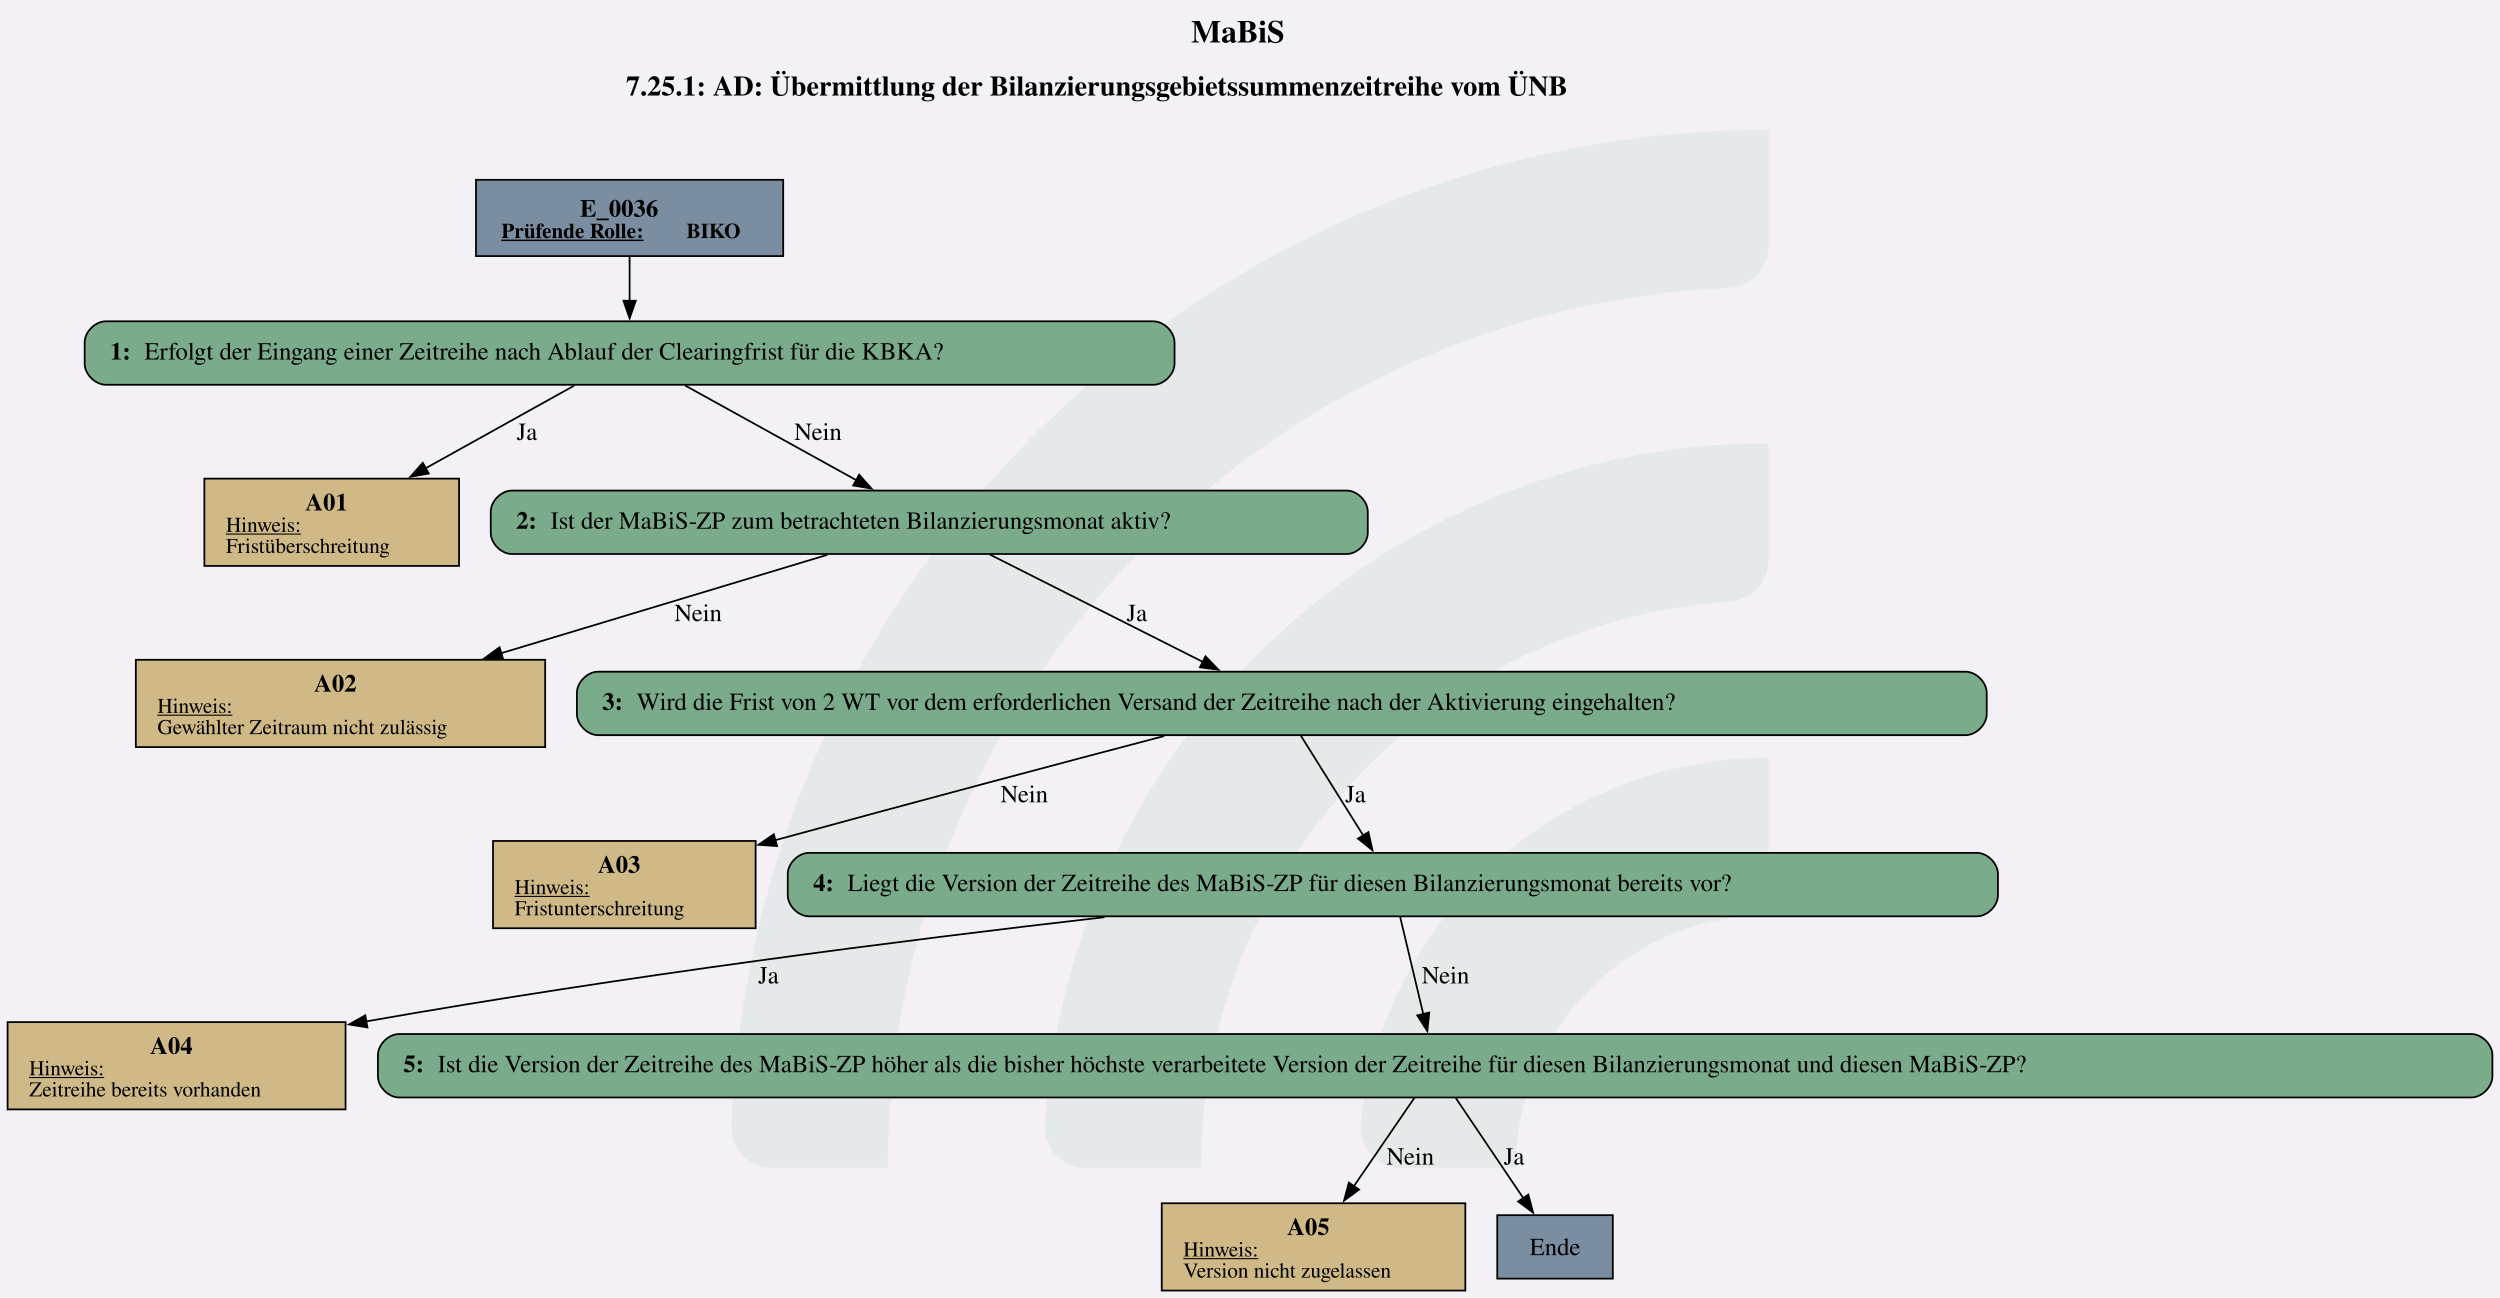
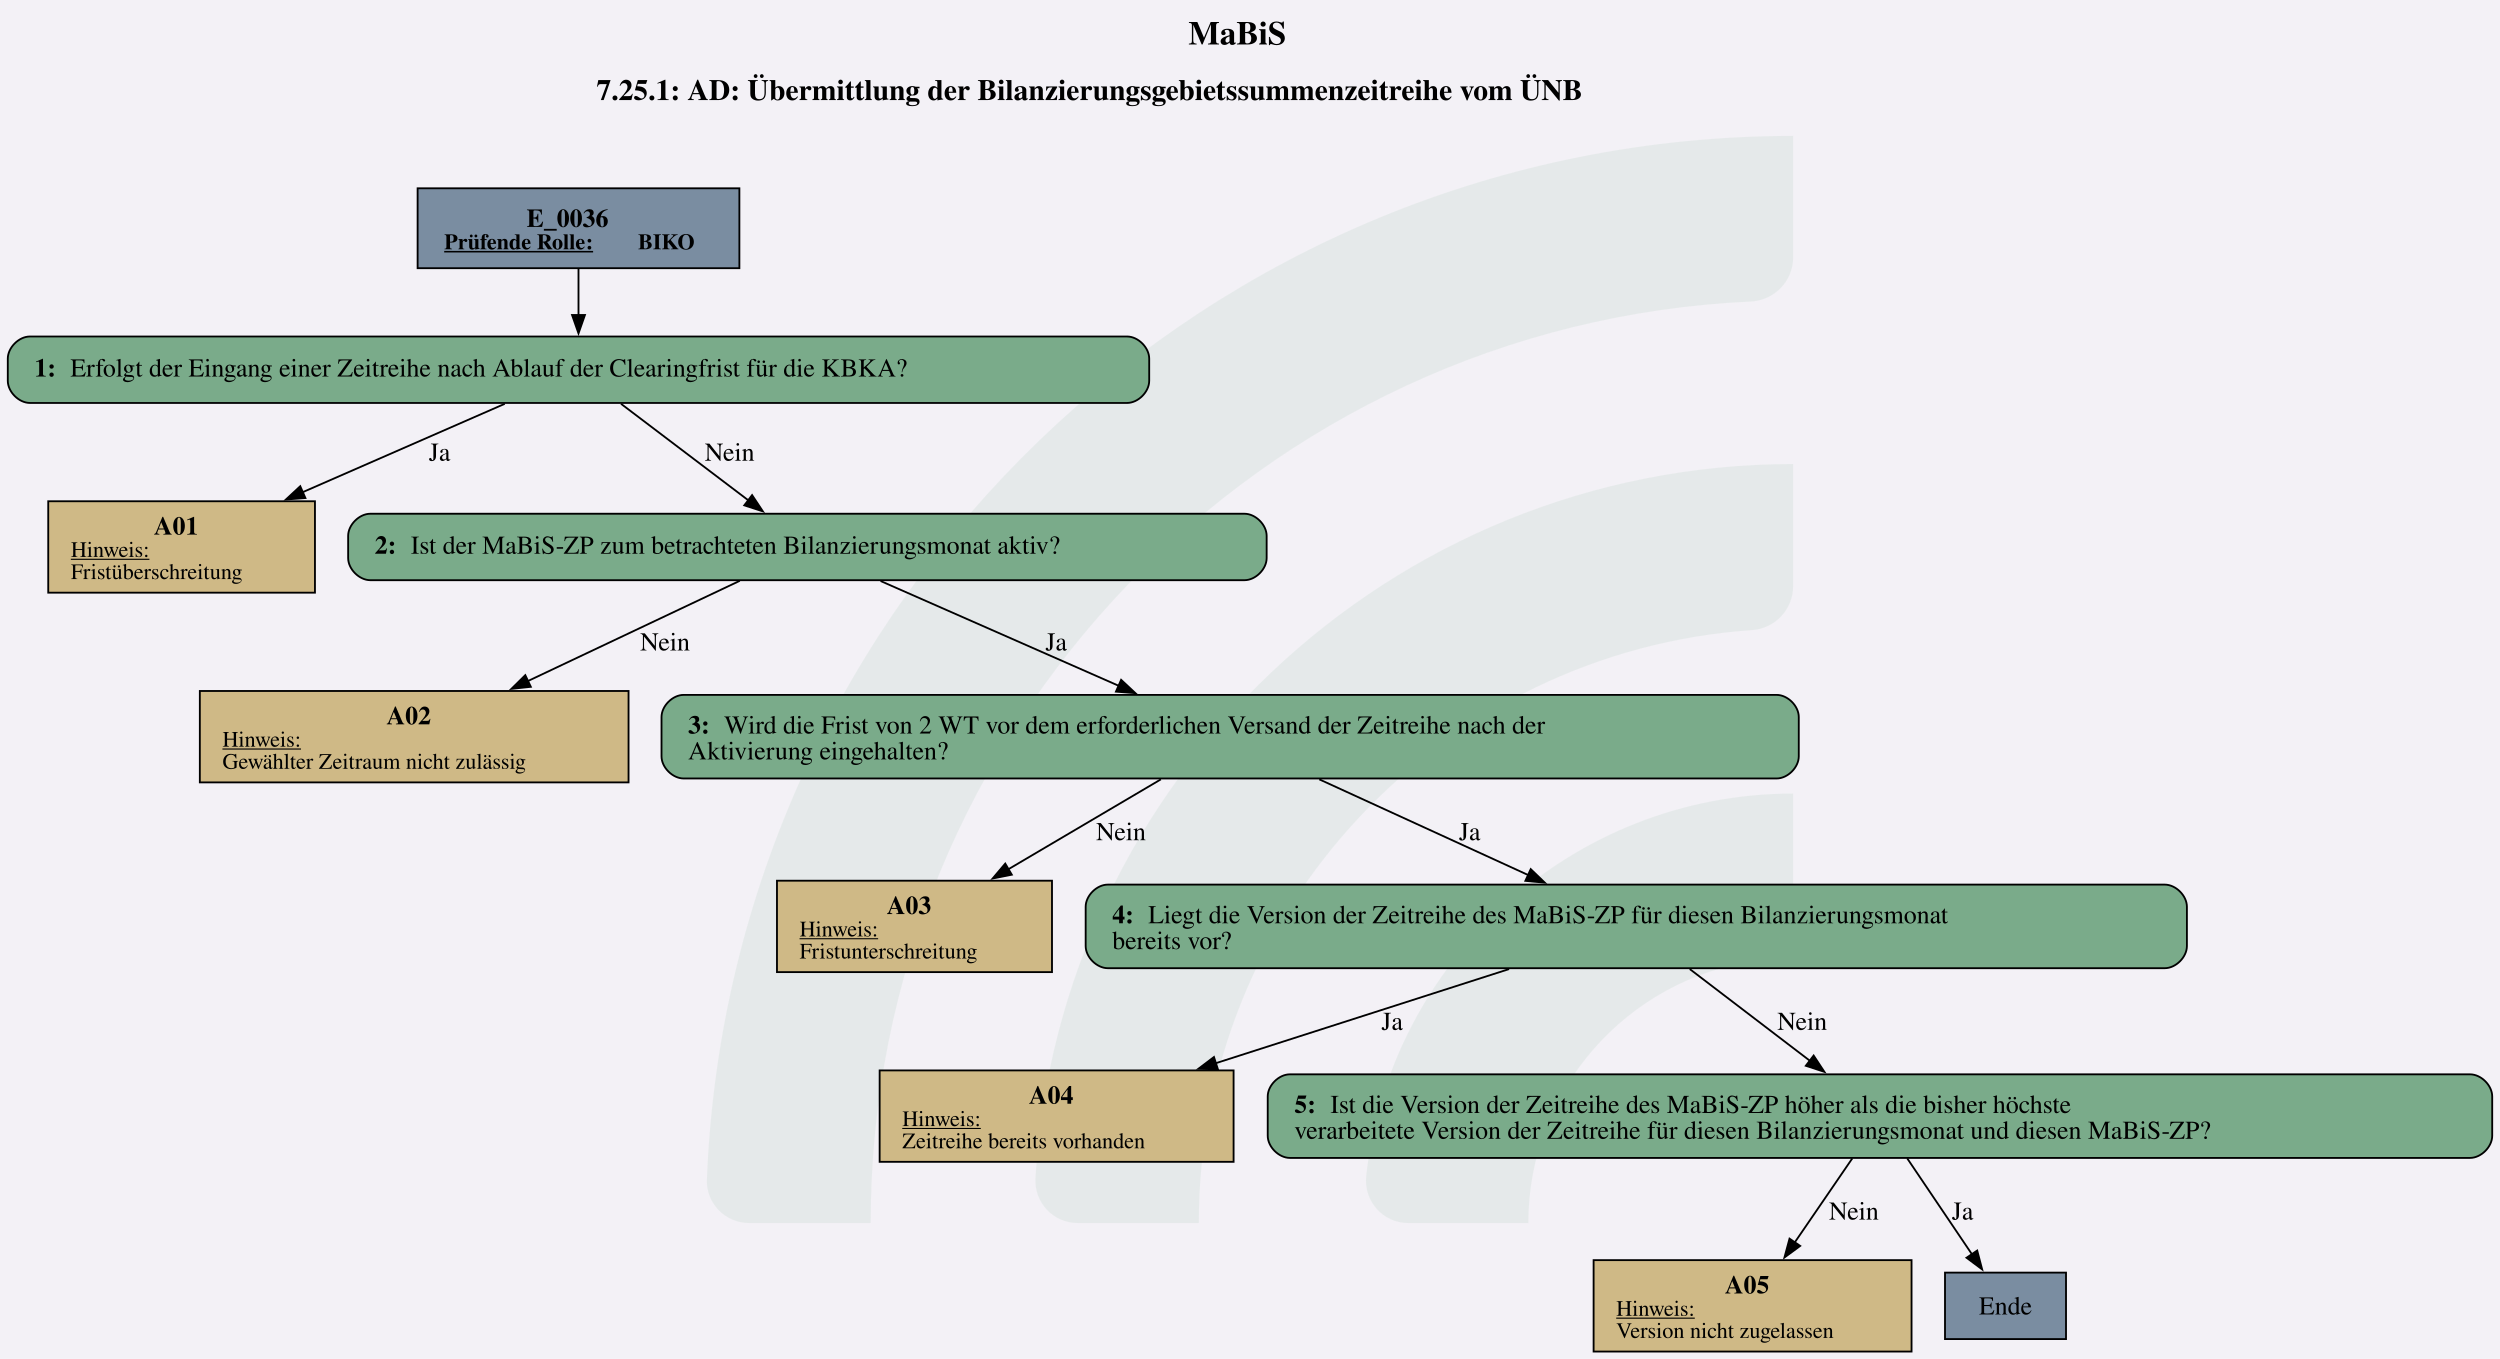
- <svg xmlns="http://www.w3.org/2000/svg" version="1.1" width="1890.667px" viewBox="0 0 1890.667 981.333" height="981.333px">
+ <svg xmlns="http://www.w3.org/2000/svg" version="1.1" width="1805.333px" viewBox="0 0 1805.333 981.333" height="981.333px">
  <g>
-     <svg version="1.1" width="1890.667px" viewBox="0 0 1890.667 981.333" height="981.333px">
-       <polygon fill="#f3f1f6" points="0,0 1890.667,0 1890.667,981.333 0,981.333" />
+     <svg version="1.1" width="1805.333px" viewBox="0 0 1805.333 981.333" height="981.333px">
+       <polygon fill="#f3f1f6" points="0,0 1805.333,0 1805.333,981.333 0,981.333" />
      <g>
-         <g transform="translate(553.0912, 98.13333) scale(1 1) translate(0, 0) scale(4.438194 4.438194) ">
+         <g transform="translate(510.4245, 98.13333) scale(1 1) translate(0, 0) scale(4.438194 4.438194) ">
          <defs id="defs2">
            <clipPath clipPathUnits="userSpaceOnUse" id="clipPath23">
              <path d="M 0,568.156 H 579.236 V 0 H 0 Z" id="path21" />
            </clipPath>
          </defs>
          <g id="layer1" transform="translate(-16.54194,-55.30527)">
            <g id="g19" clip-path="url(#clipPath23)" transform="matrix(0.3527778,0,0,-0.3527778,0.01017023,243.7368)" style="opacity:0.2">
              <g id="g25" transform="translate(122.444,32.7195)">
                <path d="m 0,0 h -56.104 c -11,0 -19.898,9.123 -19.463,20.115 10.594,267.191 231.277,481.302 501.029,481.302 v -56.02 c 0,-10.98 -8.688,-19.892 -19.658,-20.393 C 180.29,414.697 0,228.005 0,0" style="fill:#6ead83;fill-opacity:0.5;fill-rule:nonzero;stroke:none" id="path27" />
              </g>
              <g id="g29" transform="translate(273.7828,32.7195)">
                <path d="m 0,0 h -55.926 c -11.228,0 -20.091,9.482 -19.435,20.69 10.744,183.439 163.389,329.388 349.485,329.388 v -56.263 c 0,-10.709 -8.273,-19.617 -18.957,-20.35 C 112.819,263.696 0,144.774 0,0" style="fill:#6ead83;fill-opacity:0.5;fill-rule:nonzero;stroke:none" id="path31" />
              </g>
              <g id="g33" transform="translate(425.7667,32.7195)">
                <path d="m 0,0 h -55.445 c -11.653,0 -20.604,10.17 -19.334,21.753 10.866,99.032 95.031,176.341 196.919,176.341 v -57.011 c 0,-10.046 -7.283,-18.755 -17.229,-20.165 C 45.688,112.522 0,61.497 0,0" style="fill:#6ead83;fill-opacity:0.5;fill-rule:nonzero;stroke:none" id="path35" />
              </g>
            </g>
          </g>
        </g>
-         <svg width="1418pt" height="736pt" viewBox="0.00 0.00 1417.64 736.13">
+         <svg width="1354pt" height="736pt" viewBox="0.00 0.00 1353.80 736.13">
          <g id="graph0" class="graph" transform="scale(1 1) rotate(0) translate(4 732.13)">
-             <text text-anchor="start" x="671.45" y="-708.03" font-family="Times,serif" font-weight="bold" font-size="18.00">MaBiS</text>
-             <text text-anchor="start" x="350.82" y="-677.93" font-family="Times,serif" font-weight="bold" font-size="16.00">7.25.1: AD: Übermittlung der Bilanzierungsgebietssummenzeitreihe vom ÜNB</text>
+             <text text-anchor="start" x="639.53" y="-708.03" font-family="Times,serif" font-weight="bold" font-size="18.00">MaBiS</text>
+             <text text-anchor="start" x="318.9" y="-677.93" font-family="Times,serif" font-weight="bold" font-size="16.00">7.25.1: AD: Übermittlung der Bilanzierungsgebietssummenzeitreihe vom ÜNB</text>
            <g id="node1" class="node">
-               <polygon fill="#7a8da1" stroke="black" points="440.01,-630.13 265.72,-630.13 265.72,-586.85 440.01,-586.85 440.01,-630.13" />
-               <text text-anchor="start" x="324.74" y="-609.19" font-family="Times,serif" font-weight="bold" font-size="14.00">E_0036</text>
-               <text text-anchor="start" x="280.12" y="-597.09" font-family="Times,serif" font-weight="bold" text-decoration="underline" font-size="12.00">Prüfende Rolle:</text>
-               <text text-anchor="start" x="385.12" y="-597.09" font-family="Times,serif" font-weight="bold" font-size="12.00"> BIKO</text>
+               <polygon fill="#7a8da1" stroke="black" points="396.3,-630.13 222,-630.13 222,-586.85 396.3,-586.85 396.3,-630.13" />
+               <text text-anchor="start" x="281.02" y="-609.19" font-family="Times,serif" font-weight="bold" font-size="14.00">E_0036</text>
+               <text text-anchor="start" x="236.4" y="-597.09" font-family="Times,serif" font-weight="bold" text-decoration="underline" font-size="12.00">Prüfende Rolle:</text>
+               <text text-anchor="start" x="341.4" y="-597.09" font-family="Times,serif" font-weight="bold" font-size="12.00"> BIKO</text>
            </g>
            <g id="node2" class="node">
-               <path fill="#7aab8a" stroke="black" d="M650.01,-549.85C650.01,-549.85 55.72,-549.85 55.72,-549.85 49.72,-549.85 43.72,-543.85 43.72,-537.85 43.72,-537.85 43.72,-525.85 43.72,-525.85 43.72,-519.85 49.72,-513.85 55.72,-513.85 55.72,-513.85 650.01,-513.85 650.01,-513.85 656.01,-513.85 662.01,-519.85 662.01,-525.85 662.01,-525.85 662.01,-537.85 662.01,-537.85 662.01,-543.85 656.01,-549.85 650.01,-549.85" />
-               <text text-anchor="start" x="58.12" y="-528.17" font-family="Times,serif" font-weight="bold" font-size="14.00">1: </text>
-               <text text-anchor="start" x="77.62" y="-528.17" font-family="Times,serif" font-size="14.00">Erfolgt der Eingang einer Zeitreihe nach Ablauf der Clearingfrist für die KBKA?</text>
+               <path fill="#7aab8a" stroke="black" d="M606.3,-549.85C606.3,-549.85 12,-549.85 12,-549.85 6,-549.85 0,-543.85 0,-537.85 0,-537.85 0,-525.85 0,-525.85 0,-519.85 6,-513.85 12,-513.85 12,-513.85 606.3,-513.85 606.3,-513.85 612.3,-513.85 618.3,-519.85 618.3,-525.85 618.3,-525.85 618.3,-537.85 618.3,-537.85 618.3,-543.85 612.3,-549.85 606.3,-549.85" />
+               <text text-anchor="start" x="14.4" y="-528.17" font-family="Times,serif" font-weight="bold" font-size="14.00">1: </text>
+               <text text-anchor="start" x="33.9" y="-528.17" font-family="Times,serif" font-size="14.00">Erfolgt der Eingang einer Zeitreihe nach Ablauf der Clearingfrist für die KBKA?</text>
            </g>
            <g id="edge1" class="edge">
-               <path fill="none" stroke="black" d="M352.87,-586.7C352.87,-578.84 352.87,-569.76 352.87,-561.32" />
-               <polygon fill="black" stroke="black" points="356.37,-561.52 352.87,-551.52 349.37,-561.52 356.37,-561.52" />
+               <path fill="none" stroke="black" d="M309.15,-586.7C309.15,-578.84 309.15,-569.76 309.15,-561.32" />
+               <polygon fill="black" stroke="black" points="312.65,-561.52 309.15,-551.52 305.65,-561.52 312.65,-561.52" />
            </g>
            <g id="node3" class="node">
-               <polygon fill="#cfb986" stroke="black" points="256.11,-460.6 111.63,-460.6 111.63,-411.08 256.11,-411.08 256.11,-460.6" />
-               <text text-anchor="start" x="168.87" y="-442.54" font-family="Times,serif" font-weight="bold" font-size="14.00">A01</text>
-               <text text-anchor="start" x="123.87" y="-430.44" font-family="Times,serif" text-decoration="underline" font-size="12.00">Hinweis:</text>
-               <text text-anchor="start" x="123.87" y="-418.44" font-family="Times,serif" font-size="12.00">Fristüberschreitung</text>
+               <polygon fill="#cfb986" stroke="black" points="166.39,-460.6 21.91,-460.6 21.91,-411.08 166.39,-411.08 166.39,-460.6" />
+               <text text-anchor="start" x="79.15" y="-442.54" font-family="Times,serif" font-weight="bold" font-size="14.00">A01</text>
+               <text text-anchor="start" x="34.15" y="-430.44" font-family="Times,serif" text-decoration="underline" font-size="12.00">Hinweis:</text>
+               <text text-anchor="start" x="34.15" y="-418.44" font-family="Times,serif" font-size="12.00">Fristüberschreitung</text>
            </g>
            <g id="edge2" class="edge">
-               <path fill="none" stroke="black" d="M321.47,-513.39C297.84,-500.24 264.88,-481.91 237.15,-466.48" />
-               <polygon fill="black" stroke="black" points="238.96,-463.48 228.52,-461.68 235.55,-469.6 238.96,-463.48" />
-               <text text-anchor="middle" x="294.62" y="-482.55" font-family="Times,serif" font-size="14.00">Ja</text>
+               <path fill="none" stroke="black" d="M269.21,-513.39C238.49,-499.95 195.38,-481.1 159.62,-465.47" />
+               <polygon fill="black" stroke="black" points="161.22,-462.35 150.66,-461.55 158.42,-468.76 161.22,-462.35" />
+               <text text-anchor="middle" x="233.9" y="-482.55" font-family="Times,serif" font-size="14.00">Ja</text>
            </g>
            <g id="node4" class="node">
-               <path fill="#7aab8a" stroke="black" d="M759.64,-453.84C759.64,-453.84 286.09,-453.84 286.09,-453.84 280.09,-453.84 274.09,-447.84 274.09,-441.84 274.09,-441.84 274.09,-429.84 274.09,-429.84 274.09,-423.84 280.09,-417.84 286.09,-417.84 286.09,-417.84 759.64,-417.84 759.64,-417.84 765.64,-417.84 771.64,-423.84 771.64,-429.84 771.64,-429.84 771.64,-441.84 771.64,-441.84 771.64,-447.84 765.64,-453.84 759.64,-453.84" />
-               <text text-anchor="start" x="288.49" y="-432.16" font-family="Times,serif" font-weight="bold" font-size="14.00">2: </text>
-               <text text-anchor="start" x="307.99" y="-432.16" font-family="Times,serif" font-size="14.00">Ist der MaBiS-ZP zum betrachteten Bilanzierungsmonat aktiv?</text>
+               <path fill="#7aab8a" stroke="black" d="M669.92,-453.84C669.92,-453.84 196.38,-453.84 196.38,-453.84 190.38,-453.84 184.37,-447.84 184.37,-441.84 184.37,-441.84 184.37,-429.84 184.37,-429.84 184.37,-423.84 190.37,-417.84 196.37,-417.84 196.37,-417.84 669.92,-417.84 669.92,-417.84 675.92,-417.84 681.92,-423.84 681.92,-429.84 681.92,-429.84 681.92,-441.84 681.92,-441.84 681.92,-447.84 675.92,-453.84 669.92,-453.84" />
+               <text text-anchor="start" x="198.77" y="-432.16" font-family="Times,serif" font-weight="bold" font-size="14.00">2: </text>
+               <text text-anchor="start" x="218.27" y="-432.16" font-family="Times,serif" font-size="14.00">Ist der MaBiS-ZP zum betrachteten Bilanzierungsmonat aktiv?</text>
            </g>
            <g id="edge3" class="edge">
-               <path fill="none" stroke="black" d="M384.44,-513.39C411.88,-498.22 451.79,-476.14 481.72,-459.59" />
-               <polygon fill="black" stroke="black" points="483.08,-462.84 490.13,-454.94 479.69,-456.72 483.08,-462.84" />
-               <text text-anchor="middle" x="459.74" y="-482.55" font-family="Times,serif" font-size="14.00">Nein</text>
+               <path fill="none" stroke="black" d="M332.18,-513.39C351.58,-498.68 379.55,-477.48 401.13,-461.12" />
+               <polygon fill="black" stroke="black" points="403.18,-463.95 409.03,-455.12 398.95,-458.38 403.18,-463.95" />
+               <text text-anchor="middle" x="391.02" y="-482.55" font-family="Times,serif" font-size="14.00">Nein</text>
            </g>
            <g id="node5" class="node">
-               <polygon fill="#cfb986" stroke="black" points="304.98,-357.83 72.75,-357.83 72.75,-308.31 304.98,-308.31 304.98,-357.83" />
-               <text text-anchor="start" x="173.87" y="-339.77" font-family="Times,serif" font-weight="bold" font-size="14.00">A02</text>
-               <text text-anchor="start" x="84.99" y="-327.67" font-family="Times,serif" text-decoration="underline" font-size="12.00">Hinweis:</text>
-               <text text-anchor="start" x="84.99" y="-315.67" font-family="Times,serif" font-size="12.00">Gewählter Zeitraum nicht zulässig</text>
+               <polygon fill="#cfb986" stroke="black" points="336.26,-357.83 104.03,-357.83 104.03,-308.31 336.26,-308.31 336.26,-357.83" />
+               <text text-anchor="start" x="205.15" y="-339.77" font-family="Times,serif" font-weight="bold" font-size="14.00">A02</text>
+               <text text-anchor="start" x="116.27" y="-327.67" font-family="Times,serif" text-decoration="underline" font-size="12.00">Hinweis:</text>
+               <text text-anchor="start" x="116.27" y="-315.67" font-family="Times,serif" font-size="12.00">Gewählter Zeitraum nicht zulässig</text>
            </g>
            <g id="edge4" class="edge">
-               <path fill="none" stroke="black" d="M465.07,-417.4C414.09,-402.02 338.95,-379.35 279.91,-361.54" />
-               <polygon fill="black" stroke="black" points="281.11,-358.25 270.53,-358.71 279.09,-364.95 281.11,-358.25" />
-               <text text-anchor="middle" x="391.74" y="-379.78" font-family="Times,serif" font-size="14.00">Nein</text>
+               <path fill="none" stroke="black" d="M396.53,-417.52C365,-402.6 318.84,-380.76 281.65,-363.17" />
+               <polygon fill="black" stroke="black" points="283.33,-360.09 272.79,-358.97 280.33,-366.41 283.33,-360.09" />
+               <text text-anchor="middle" x="356.02" y="-379.78" font-family="Times,serif" font-size="14.00">Nein</text>
            </g>
            <g id="node6" class="node">
-               <path fill="#7aab8a" stroke="black" d="M1110.76,-351.07C1110.76,-351.07 334.97,-351.07 334.97,-351.07 328.97,-351.07 322.97,-345.07 322.97,-339.07 322.97,-339.07 322.97,-327.07 322.97,-327.07 322.97,-321.07 328.97,-315.07 334.97,-315.07 334.97,-315.07 1110.76,-315.07 1110.76,-315.07 1116.76,-315.07 1122.76,-321.07 1122.76,-327.07 1122.76,-327.07 1122.76,-339.07 1122.76,-339.07 1122.76,-345.07 1116.76,-351.07 1110.76,-351.07" />
-               <text text-anchor="start" x="337.37" y="-329.39" font-family="Times,serif" font-weight="bold" font-size="14.00">3: </text>
-               <text text-anchor="start" x="356.87" y="-329.39" font-family="Times,serif" font-size="14.00">Wird die Frist von 2 WT vor dem erforderlichen Versand der Zeitreihe nach der Aktivierung eingehalten?</text>
+               <path fill="#7aab8a" stroke="black" d="M958.17,-355.71C958.17,-355.71 366.12,-355.71 366.12,-355.71 360.12,-355.71 354.12,-349.71 354.12,-343.71 354.12,-343.71 354.12,-322.43 354.12,-322.43 354.12,-316.43 360.12,-310.43 366.12,-310.43 366.12,-310.43 958.17,-310.43 958.17,-310.43 964.17,-310.43 970.17,-316.43 970.17,-322.43 970.17,-322.43 970.17,-343.71 970.17,-343.71 970.17,-349.71 964.17,-355.71 958.17,-355.71" />
+               <text text-anchor="start" x="368.52" y="-334.77" font-family="Times,serif" font-weight="bold" font-size="14.00">3: </text>
+               <text text-anchor="start" x="388.02" y="-334.77" font-family="Times,serif" font-size="14.00">Wird die Frist von 2 WT vor dem erforderlichen Versand der Zeitreihe nach der</text>
+               <text text-anchor="start" x="368.52" y="-320.77" font-family="Times,serif" font-size="14.00">Aktivierung eingehalten?</text>
            </g>
            <g id="edge5" class="edge">
-               <path fill="none" stroke="black" d="M557.25,-417.52C590.73,-400.65 641.79,-374.92 678.36,-356.49" />
-               <polygon fill="black" stroke="black" points="679.56,-359.81 686.91,-352.19 676.41,-353.56 679.56,-359.81" />
-               <text text-anchor="middle" x="640.62" y="-379.78" font-family="Times,serif" font-size="14.00">Ja</text>
+               <path fill="none" stroke="black" d="M472.78,-417.4C508.34,-401.75 561.07,-378.55 601.86,-360.6" />
+               <polygon fill="black" stroke="black" points="603.09,-363.88 610.84,-356.65 600.27,-357.47 603.09,-363.88" />
+               <text text-anchor="middle" x="567.9" y="-379.78" font-family="Times,serif" font-size="14.00">Ja</text>
            </g>
            <g id="node7" class="node">
-               <polygon fill="#cfb986" stroke="black" points="424.36,-255.06 275.38,-255.06 275.38,-205.54 424.36,-205.54 424.36,-255.06" />
-               <text text-anchor="start" x="334.87" y="-237" font-family="Times,serif" font-weight="bold" font-size="14.00">A03</text>
-               <text text-anchor="start" x="287.62" y="-224.9" font-family="Times,serif" text-decoration="underline" font-size="12.00">Hinweis:</text>
-               <text text-anchor="start" x="287.62" y="-212.9" font-family="Times,serif" font-size="12.00">Fristunterschreitung</text>
+               <polygon fill="#cfb986" stroke="black" points="565.64,-255.06 416.66,-255.06 416.66,-205.54 565.64,-205.54 565.64,-255.06" />
+               <text text-anchor="start" x="476.15" y="-237" font-family="Times,serif" font-weight="bold" font-size="14.00">A03</text>
+               <text text-anchor="start" x="428.9" y="-224.9" font-family="Times,serif" text-decoration="underline" font-size="12.00">Hinweis:</text>
+               <text text-anchor="start" x="428.9" y="-212.9" font-family="Times,serif" font-size="12.00">Fristunterschreitung</text>
            </g>
            <g id="edge6" class="edge">
-               <path fill="none" stroke="black" d="M656.21,-314.62C600.1,-299.86 517.45,-277.94 435.53,-255.5" />
-               <polygon fill="black" stroke="black" points="436.53,-252.15 425.96,-252.88 434.68,-258.9 436.53,-252.15" />
-               <text text-anchor="middle" x="576.74" y="-277.01" font-family="Times,serif" font-size="14.00">Nein</text>
+               <path fill="none" stroke="black" d="M624.62,-309.96C600.39,-295.67 568.55,-276.91 542.05,-261.29" />
+               <polygon fill="black" stroke="black" points="543.87,-258.31 533.48,-256.25 540.32,-264.34 543.87,-258.31" />
+               <text text-anchor="middle" x="603.02" y="-277.01" font-family="Times,serif" font-size="14.00">Nein</text>
            </g>
            <g id="node8" class="node">
-               <path fill="#7aab8a" stroke="black" d="M1117.14,-248.3C1117.14,-248.3 454.59,-248.3 454.59,-248.3 448.59,-248.3 442.59,-242.3 442.59,-236.3 442.59,-236.3 442.59,-224.3 442.59,-224.3 442.59,-218.3 448.59,-212.3 454.59,-212.3 454.59,-212.3 1117.14,-212.3 1117.14,-212.3 1123.14,-212.3 1129.14,-218.3 1129.14,-224.3 1129.14,-224.3 1129.14,-236.3 1129.14,-236.3 1129.14,-242.3 1123.14,-248.3 1117.14,-248.3" />
-               <text text-anchor="start" x="456.99" y="-226.62" font-family="Times,serif" font-weight="bold" font-size="14.00">4: </text>
-               <text text-anchor="start" x="476.49" y="-226.62" font-family="Times,serif" font-size="14.00">Liegt die Version der Zeitreihe des MaBiS-ZP für diesen Bilanzierungsmonat bereits vor?</text>
+               <path fill="#7aab8a" stroke="black" d="M1168.42,-252.94C1168.42,-252.94 595.88,-252.94 595.88,-252.94 589.88,-252.94 583.88,-246.94 583.88,-240.94 583.88,-240.94 583.88,-219.66 583.88,-219.66 583.88,-213.66 589.88,-207.66 595.88,-207.66 595.88,-207.66 1168.42,-207.66 1168.42,-207.66 1174.42,-207.66 1180.42,-213.66 1180.42,-219.66 1180.42,-219.66 1180.42,-240.94 1180.42,-240.94 1180.42,-246.94 1174.42,-252.94 1168.42,-252.94" />
+               <text text-anchor="start" x="598.27" y="-232" font-family="Times,serif" font-weight="bold" font-size="14.00">4: </text>
+               <text text-anchor="start" x="617.77" y="-232" font-family="Times,serif" font-size="14.00">Liegt die Version der Zeitreihe des MaBiS-ZP für diesen Bilanzierungsmonat</text>
+               <text text-anchor="start" x="598.27" y="-218" font-family="Times,serif" font-size="14.00">bereits vor?</text>
            </g>
            <g id="edge7" class="edge">
-               <path fill="none" stroke="black" d="M733.55,-314.98C743.28,-299.41 757.81,-276.18 769.08,-258.14" />
-               <polygon fill="black" stroke="black" points="771.99,-260.1 774.32,-249.76 766.05,-256.39 771.99,-260.1" />
-               <text text-anchor="middle" x="764.62" y="-277.01" font-family="Times,serif" font-size="14.00">Ja</text>
+               <path fill="none" stroke="black" d="M710.43,-309.96C743.82,-294.66 788.42,-274.23 823.79,-258.03" />
+               <polygon fill="black" stroke="black" points="824.97,-261.34 832.61,-253.99 822.06,-254.98 824.97,-261.34" />
+               <text text-anchor="middle" x="791.9" y="-277.01" font-family="Times,serif" font-size="14.00">Ja</text>
            </g>
            <g id="node9" class="node">
-               <polygon fill="#cfb986" stroke="black" points="191.73,-152.29 0,-152.29 0,-102.77 191.73,-102.77 191.73,-152.29" />
-               <text text-anchor="start" x="80.86" y="-134.23" font-family="Times,serif" font-weight="bold" font-size="14.00">A04</text>
-               <text text-anchor="start" x="12.24" y="-122.13" font-family="Times,serif" text-decoration="underline" font-size="12.00">Hinweis:</text>
-               <text text-anchor="start" x="12.24" y="-110.13" font-family="Times,serif" font-size="12.00">Zeitreihe bereits vorhanden</text>
+               <polygon fill="#cfb986" stroke="black" points="664.01,-152.29 472.28,-152.29 472.28,-102.77 664.01,-102.77 664.01,-152.29" />
+               <text text-anchor="start" x="553.15" y="-134.23" font-family="Times,serif" font-weight="bold" font-size="14.00">A04</text>
+               <text text-anchor="start" x="484.52" y="-122.13" font-family="Times,serif" text-decoration="underline" font-size="12.00">Hinweis:</text>
+               <text text-anchor="start" x="484.52" y="-110.13" font-family="Times,serif" font-size="12.00">Zeitreihe bereits vorhanden</text>
            </g>
            <g id="edge8" class="edge">
-               <path fill="none" stroke="black" d="M622.28,-211.83C507.51,-198.61 350.32,-178.58 203.23,-152.65" />
-               <polygon fill="black" stroke="black" points="204.15,-149.26 193.7,-150.96 202.93,-156.15 204.15,-149.26" />
-               <text text-anchor="middle" x="431.62" y="-174.24" font-family="Times,serif" font-size="14.00">Ja</text>
+               <path fill="none" stroke="black" d="M813.24,-207.19C766.48,-192.18 704.32,-172.23 654.29,-156.18" />
+               <polygon fill="black" stroke="black" points="655.52,-152.89 644.93,-153.17 653.38,-159.56 655.52,-152.89" />
+               <text text-anchor="middle" x="749.9" y="-174.24" font-family="Times,serif" font-size="14.00">Ja</text>
            </g>
            <g id="node10" class="node">
-               <path fill="#7aab8a" stroke="black" d="M1397.64,-145.53C1397.64,-145.53 222.09,-145.53 222.09,-145.53 216.09,-145.53 210.09,-139.53 210.09,-133.53 210.09,-133.53 210.09,-121.53 210.09,-121.53 210.09,-115.53 216.09,-109.53 222.09,-109.53 222.09,-109.53 1397.64,-109.53 1397.64,-109.53 1403.64,-109.53 1409.64,-115.53 1409.64,-121.53 1409.64,-121.53 1409.64,-133.53 1409.64,-133.53 1409.64,-139.53 1403.64,-145.53 1397.64,-145.53" />
-               <text text-anchor="start" x="224.49" y="-123.86" font-family="Times,serif" font-weight="bold" font-size="14.00">5: </text>
-               <text text-anchor="start" x="243.99" y="-123.86" font-family="Times,serif" font-size="14.00">Ist die Version der Zeitreihe des MaBiS-ZP höher als die bisher höchste verarbeitete Version der Zeitreihe für diesen Bilanzierungsmonat und diesen MaBiS-ZP?</text>
+               <path fill="#7aab8a" stroke="black" d="M1333.8,-150.17C1333.8,-150.17 694.5,-150.17 694.5,-150.17 688.5,-150.17 682.5,-144.17 682.5,-138.17 682.5,-138.17 682.5,-116.89 682.5,-116.89 682.5,-110.89 688.5,-104.89 694.5,-104.89 694.5,-104.89 1333.8,-104.89 1333.8,-104.89 1339.8,-104.89 1345.8,-110.89 1345.8,-116.89 1345.8,-116.89 1345.8,-138.17 1345.8,-138.17 1345.8,-144.17 1339.8,-150.17 1333.8,-150.17" />
+               <text text-anchor="start" x="696.9" y="-129.23" font-family="Times,serif" font-weight="bold" font-size="14.00">5: </text>
+               <text text-anchor="start" x="716.4" y="-129.23" font-family="Times,serif" font-size="14.00">Ist die Version der Zeitreihe des MaBiS-ZP höher als die bisher höchste</text>
+               <text text-anchor="start" x="696.9" y="-115.23" font-family="Times,serif" font-size="14.00">verarbeitete Version der Zeitreihe für diesen Bilanzierungsmonat und diesen MaBiS-ZP?</text>
            </g>
            <g id="edge9" class="edge">
-               <path fill="none" stroke="black" d="M789.94,-212.21C793.54,-197.08 798.87,-174.7 803.11,-156.89" />
-               <polygon fill="black" stroke="black" points="806.51,-157.72 805.42,-147.18 799.7,-156.1 806.51,-157.72" />
-               <text text-anchor="middle" x="815.74" y="-174.24" font-family="Times,serif" font-size="14.00">Nein</text>
+               <path fill="none" stroke="black" d="M911.12,-207.19C930.29,-192.55 955.62,-173.21 976.37,-157.37" />
+               <polygon fill="black" stroke="black" points="978.22,-160.36 984.05,-151.51 973.97,-154.8 978.22,-160.36" />
+               <text text-anchor="middle" x="972.02" y="-174.24" font-family="Times,serif" font-size="14.00">Nein</text>
            </g>
            <g id="node11" class="node">
-               <polygon fill="#cfb986" stroke="black" points="826.98,-49.52 654.75,-49.52 654.75,0 826.98,0 826.98,-49.52" />
-               <text text-anchor="start" x="725.87" y="-31.46" font-family="Times,serif" font-weight="bold" font-size="14.00">A05</text>
-               <text text-anchor="start" x="666.99" y="-19.36" font-family="Times,serif" text-decoration="underline" font-size="12.00">Hinweis:</text>
-               <text text-anchor="start" x="666.99" y="-7.36" font-family="Times,serif" font-size="12.00">Version nicht zugelassen</text>
+               <polygon fill="#cfb986" stroke="black" points="1031.26,-49.52 859.03,-49.52 859.03,0 1031.26,0 1031.26,-49.52" />
+               <text text-anchor="start" x="930.15" y="-31.46" font-family="Times,serif" font-weight="bold" font-size="14.00">A05</text>
+               <text text-anchor="start" x="871.27" y="-19.36" font-family="Times,serif" text-decoration="underline" font-size="12.00">Hinweis:</text>
+               <text text-anchor="start" x="871.27" y="-7.36" font-family="Times,serif" font-size="12.00">Version nicht zugelassen</text>
            </g>
            <g id="edge10" class="edge">
-               <path fill="none" stroke="black" d="M798.16,-109.44C788.69,-95.6 775.06,-75.71 763.48,-58.79" />
-               <polygon fill="black" stroke="black" points="766.68,-57.27 758.15,-51 760.91,-61.23 766.68,-57.27" />
-               <text text-anchor="middle" x="795.74" y="-71.47" font-family="Times,serif" font-size="14.00">Nein</text>
+               <path fill="none" stroke="black" d="M999.18,-104.66C990.07,-91.37 978.27,-74.12 968.01,-59.15" />
+               <polygon fill="black" stroke="black" points="970.93,-57.22 962.4,-50.95 965.16,-61.17 970.93,-57.22" />
+               <text text-anchor="middle" x="1000.02" y="-71.47" font-family="Times,serif" font-size="14.00">Nein</text>
            </g>
            <g id="node12" class="node">
-               <polygon fill="#7a8da1" stroke="black" points="910.64,-42.76 845.09,-42.76 845.09,-6.76 910.64,-6.76 910.64,-42.76" />
-               <text text-anchor="middle" x="877.87" y="-20.08" font-family="Times,serif" font-size="14.00">Ende</text>
+               <polygon fill="#7a8da1" stroke="black" points="1114.93,-42.76 1049.38,-42.76 1049.38,-6.76 1114.93,-6.76 1114.93,-42.76" />
+               <text text-anchor="middle" x="1082.15" y="-20.08" font-family="Times,serif" font-size="14.00">Ende</text>
            </g>
            <g id="edge11" class="edge">
-               <path fill="none" stroke="black" d="M821.4,-109.44C831.95,-93.8 847.73,-70.42 859.92,-52.35" />
-               <polygon fill="black" stroke="black" points="862.73,-54.44 865.43,-44.19 856.93,-50.52 862.73,-54.44" />
-               <text text-anchor="middle" x="854.62" y="-71.47" font-family="Times,serif" font-size="14.00">Ja</text>
+               <path fill="none" stroke="black" d="M1028.9,-104.66C1039.19,-89.42 1052.98,-68.98 1063.95,-52.73" />
+               <polygon fill="black" stroke="black" points="1066.82,-54.73 1069.51,-44.49 1061.02,-50.82 1066.82,-54.73" />
+               <text text-anchor="middle" x="1058.9" y="-71.47" font-family="Times,serif" font-size="14.00">Ja</text>
            </g>
          </g>
        </svg>
      </g>
    </svg>
  </g>
</svg>
